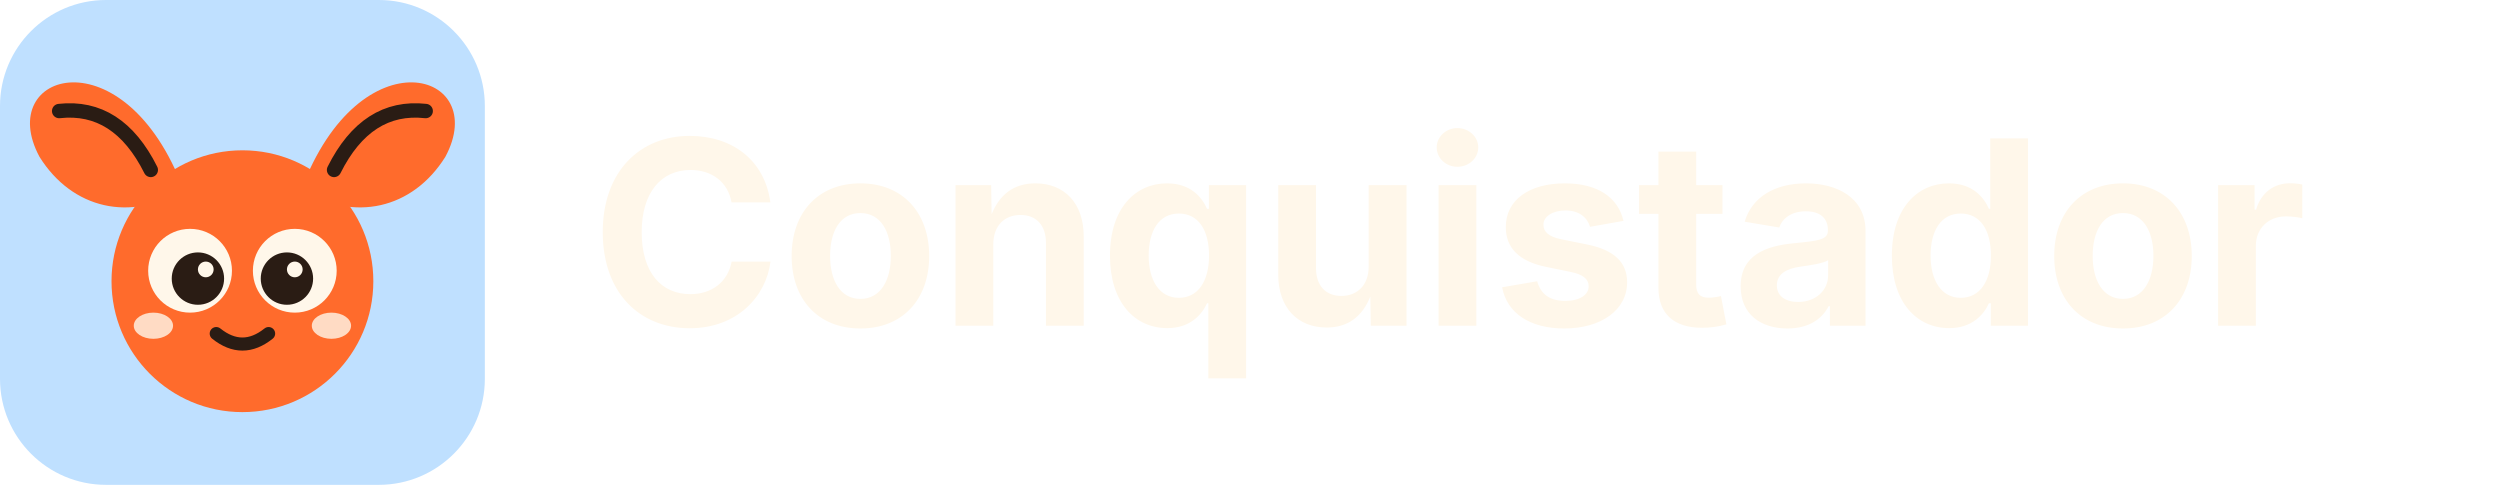
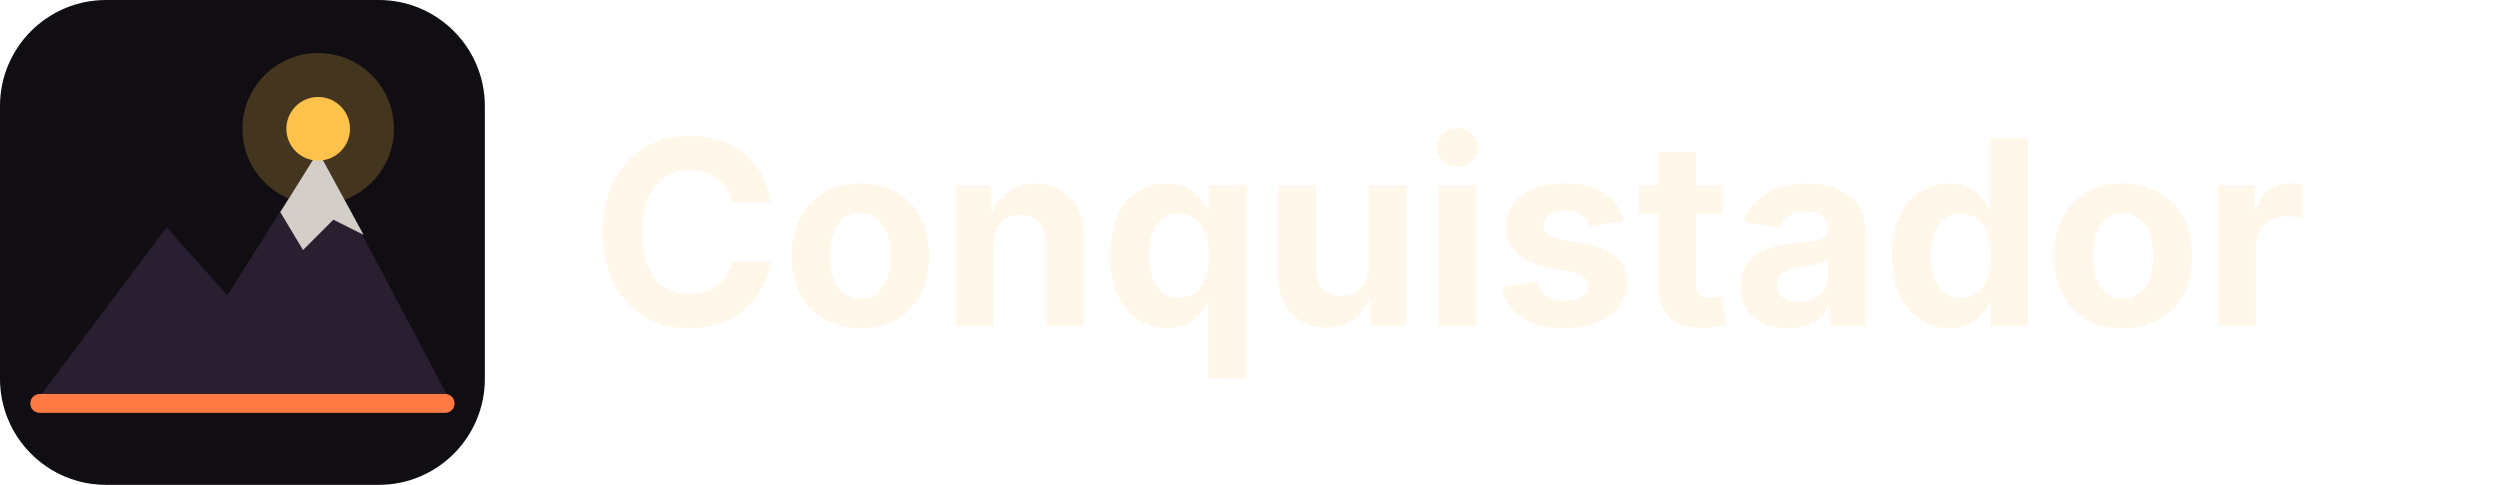
<svg xmlns="http://www.w3.org/2000/svg" viewBox="0 0 330 64" role="img" aria-label="Conquistador">
  <svg x="0" y="0" width="64" height="64" viewBox="0 0 64 64">
-     <rect width="64" height="64" rx="14" fill="#BFE0FF" />
-     <path fill="#FF6B2C" d="M24.224 25.024 C16.448 4.288 -0.832 9.472 5.216 20.704 C9.536 27.616 17.312 29.344 24.224 25.024 Z" />
-     <path fill="none" stroke="#2A1C14" stroke-width="1.90" stroke-linecap="round" d="M7.808 14.656 Q15.584 13.792 19.904 22.432" />
-     <g transform="translate(64.0 0) scale(-1 1)">
-       <path fill="#FF6B2C" d="M24.224 25.024 C16.448 4.288 -0.832 9.472 5.216 20.704 C9.536 27.616 17.312 29.344 24.224 25.024 Z" />
-       <path fill="none" stroke="#2A1C14" stroke-width="1.90" stroke-linecap="round" d="M7.808 14.656 Q15.584 13.792 19.904 22.432" />
+     <rect width="64" height="64" rx="14" fill="#100D13" />
+     <g transform="translate(0 0) scale(1)">
+       <circle cx="42" cy="17" r="10" fill="#FFC24B" opacity="0.22" />
+       <path d="M4 54 L22 30 L30 39 L42 20 L60 54 Z" fill="#2A1F31" />
+       <path d="M42 20 L48 31 L44 29 L40 33 L37 28 Z" fill="#F2ECE4" opacity="0.85" />
+       <rect x="4" y="52" width="56" height="2.5" rx="1.25" fill="#FF7A45" />
+       <circle cx="42" cy="17" r="4.2" fill="#FFC24B" />
    </g>
-     <circle cx="32.0" cy="37.12" r="17.28" fill="#FF6B2C" />
-     <circle cx="25.088" cy="35.738" r="5.53" fill="#FFF7EA" />
-     <circle cx="38.912" cy="35.738" r="5.53" fill="#FFF7EA" />
-     <circle cx="26.125" cy="36.774" r="3.456" fill="#2A1C14" />
-     <circle cx="37.875" cy="36.774" r="3.456" fill="#2A1C14" />
-     <circle cx="27.162" cy="35.565" r="1.037" fill="#FFF7EA" />
-     <circle cx="38.912" cy="35.565" r="1.037" fill="#FFF7EA" />
-     <ellipse cx="20.25" cy="42.995" rx="2.592" ry="1.728" fill="#FFF7EA" opacity="0.8" />
-     <ellipse cx="43.75" cy="42.995" rx="2.592" ry="1.728" fill="#FFF7EA" opacity="0.8" />
-     <path fill="none" stroke="#2A1C14" stroke-width="1.73" stroke-linecap="round" d="M28.544 44.032 Q32.0 46.797 35.456 44.032" />
  </svg>
  <text x="78" y="43" font-family="ui-sans-serif, system-ui, -apple-system, Segoe UI, sans-serif" font-size="34" font-weight="700" fill="#FFF7EA">Conquistador</text>
</svg>
